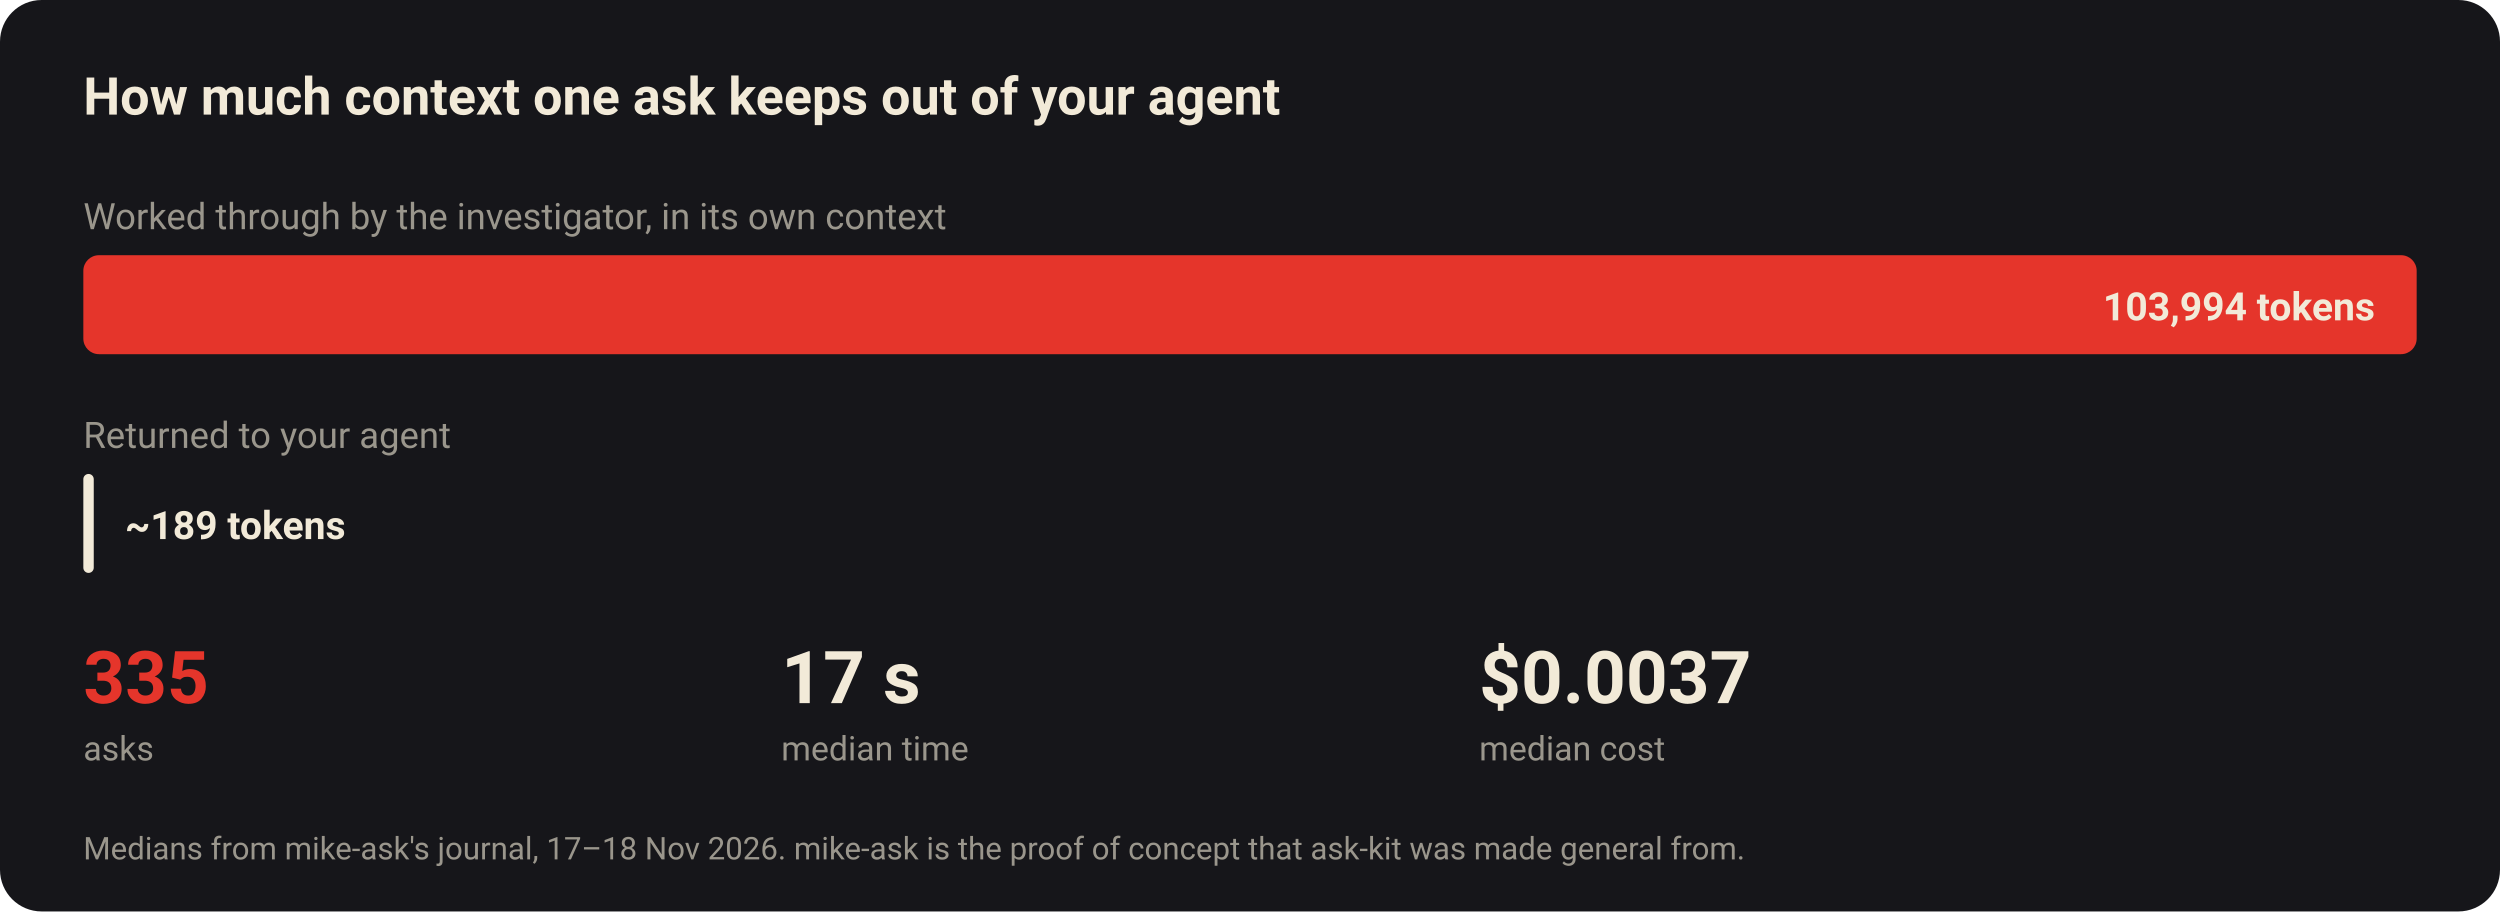
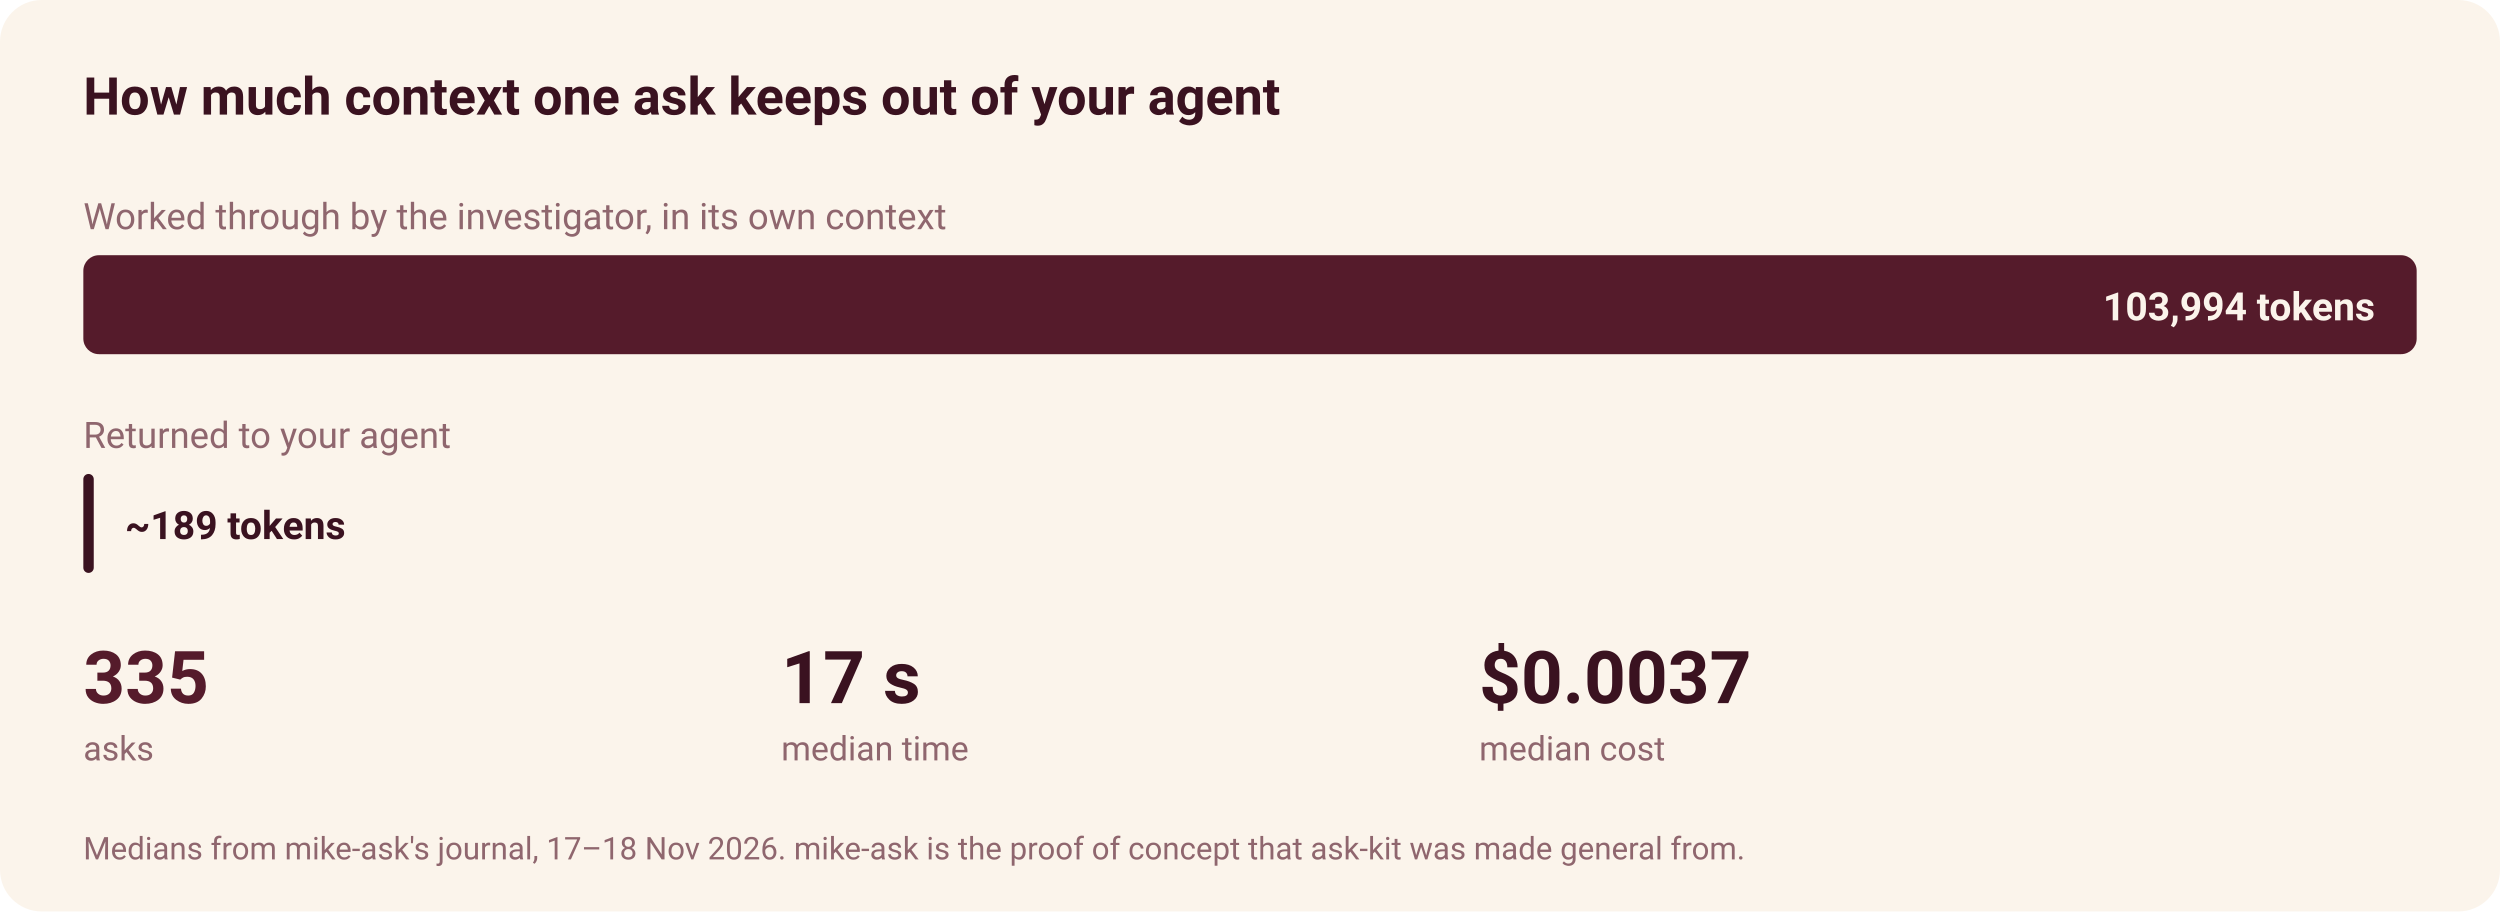
<svg xmlns="http://www.w3.org/2000/svg" viewBox="0 0 960 350" width="960" height="350" role="img" aria-labelledby="t d">
  <style>
    .sans{font-family:system-ui,-apple-system,"Segoe UI",Roboto,sans-serif}
-     .cream{fill:#f2ead8}.muted{fill:#9a968c}.red{fill:#e5352b}
+     .cream{fill:#3A1220}.muted{fill:#8F666E}.red{fill:#551B2B}
  </style>
-   <rect width="960" height="350" rx="16" fill="#16161a" />
+   <rect width="960" height="350" rx="16" fill="#FBF4EB" />
  <text x="32" y="44" class="sans cream" font-size="20" font-weight="700">How much context one ask keeps out of your agent</text>
  <text x="32" y="88" class="sans muted" font-size="14">Worked through by the investigator, in its own context</text>
-   <rect x="32" y="98" width="896" height="38" rx="6" fill="#e5352b" />
-   <text x="912" y="123" class="sans cream" font-size="15" font-weight="700" text-anchor="end">103,994 tokens</text>
+   <rect x="32" y="98" width="896" height="38" rx="6" fill="#551B2B" />
+   <text x="912" y="123" fill="#FBF4EB" class="sans" font-size="15" font-weight="700" text-anchor="end">103,994 tokens</text>
  <text x="32" y="172" class="sans muted" font-size="14">Returned to your agent</text>
-   <rect x="32" y="182" width="4" height="38" rx="2" fill="#f2ead8" />
+   <rect x="32" y="182" width="4" height="38" rx="2" fill="#3A1220" />
  <text x="48" y="207" class="sans cream" font-size="15" font-weight="700">~189 tokens</text>
  <text x="32" y="270" class="sans red" font-size="28" font-weight="700">335</text>
  <text x="32" y="292" class="sans muted" font-size="13">asks</text>
  <text x="300" y="270" class="sans cream" font-size="28" font-weight="700">17 s</text>
  <text x="300" y="292" class="sans muted" font-size="13">median time</text>
  <text x="568" y="270" class="sans cream" font-size="28" font-weight="700">$0.0037</text>
  <text x="568" y="292" class="sans muted" font-size="13">median cost</text>
  <text x="32" y="330" class="sans muted" font-size="12">Medians from mike-ask's journal, 17–18 Nov 2026. mike-ask is the proof of concept that ask-kit was made general from.</text>
</svg>
